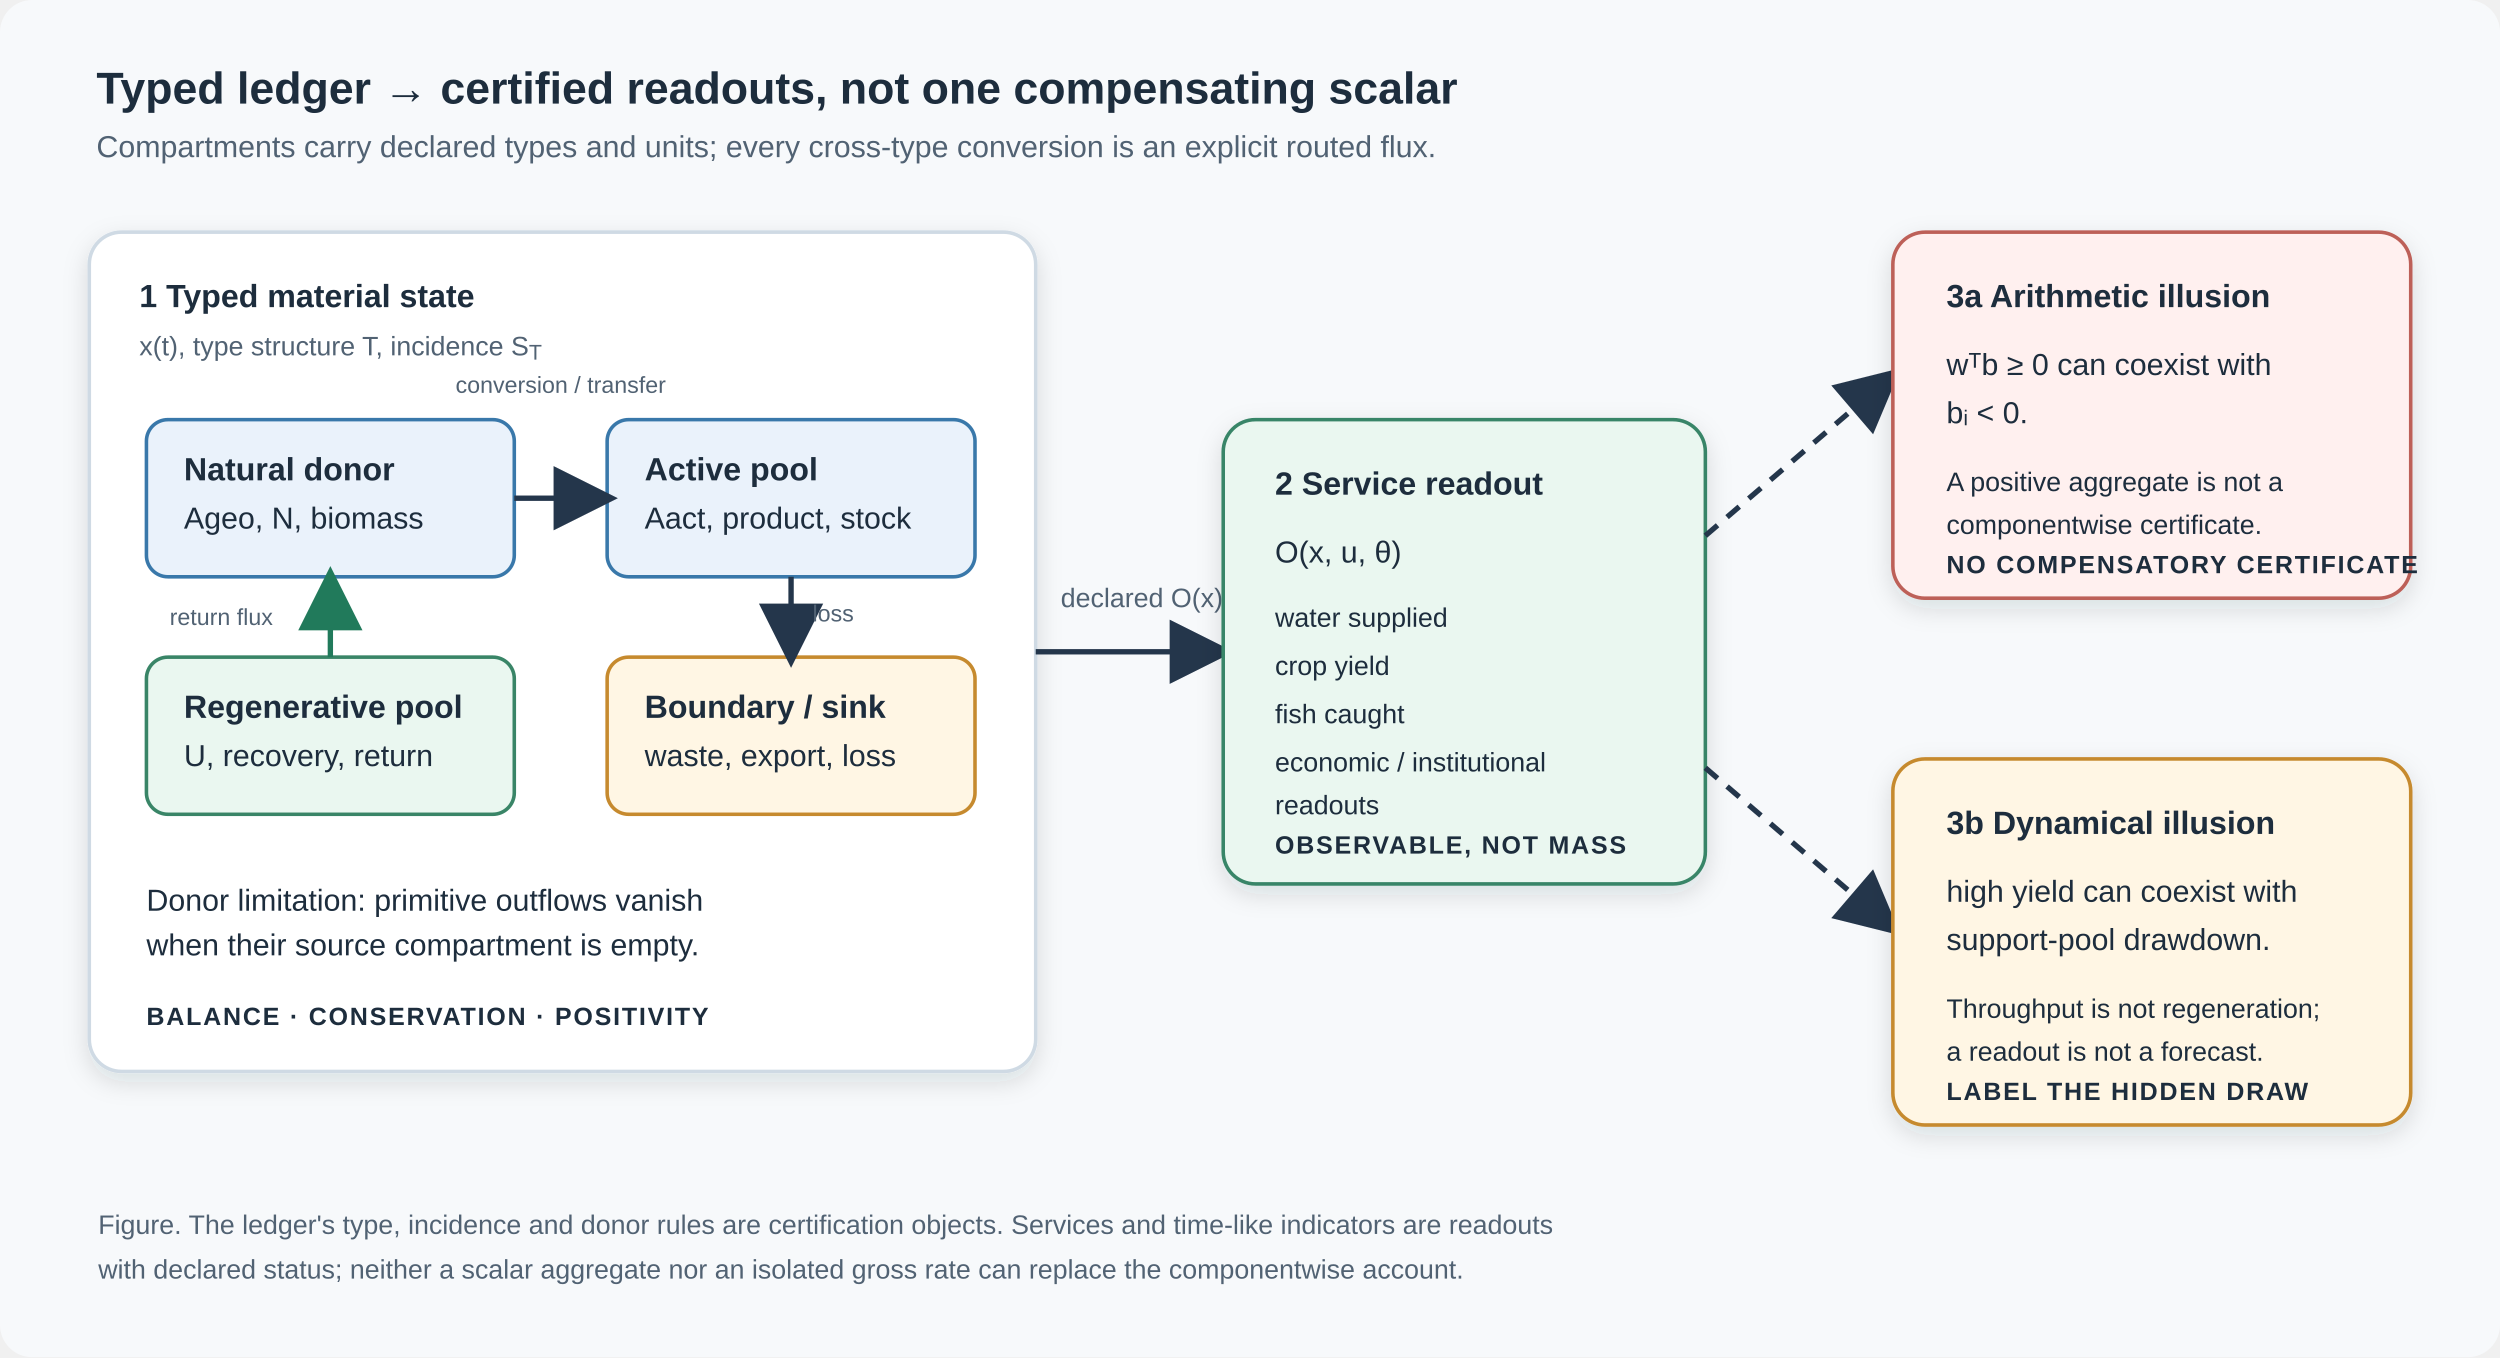
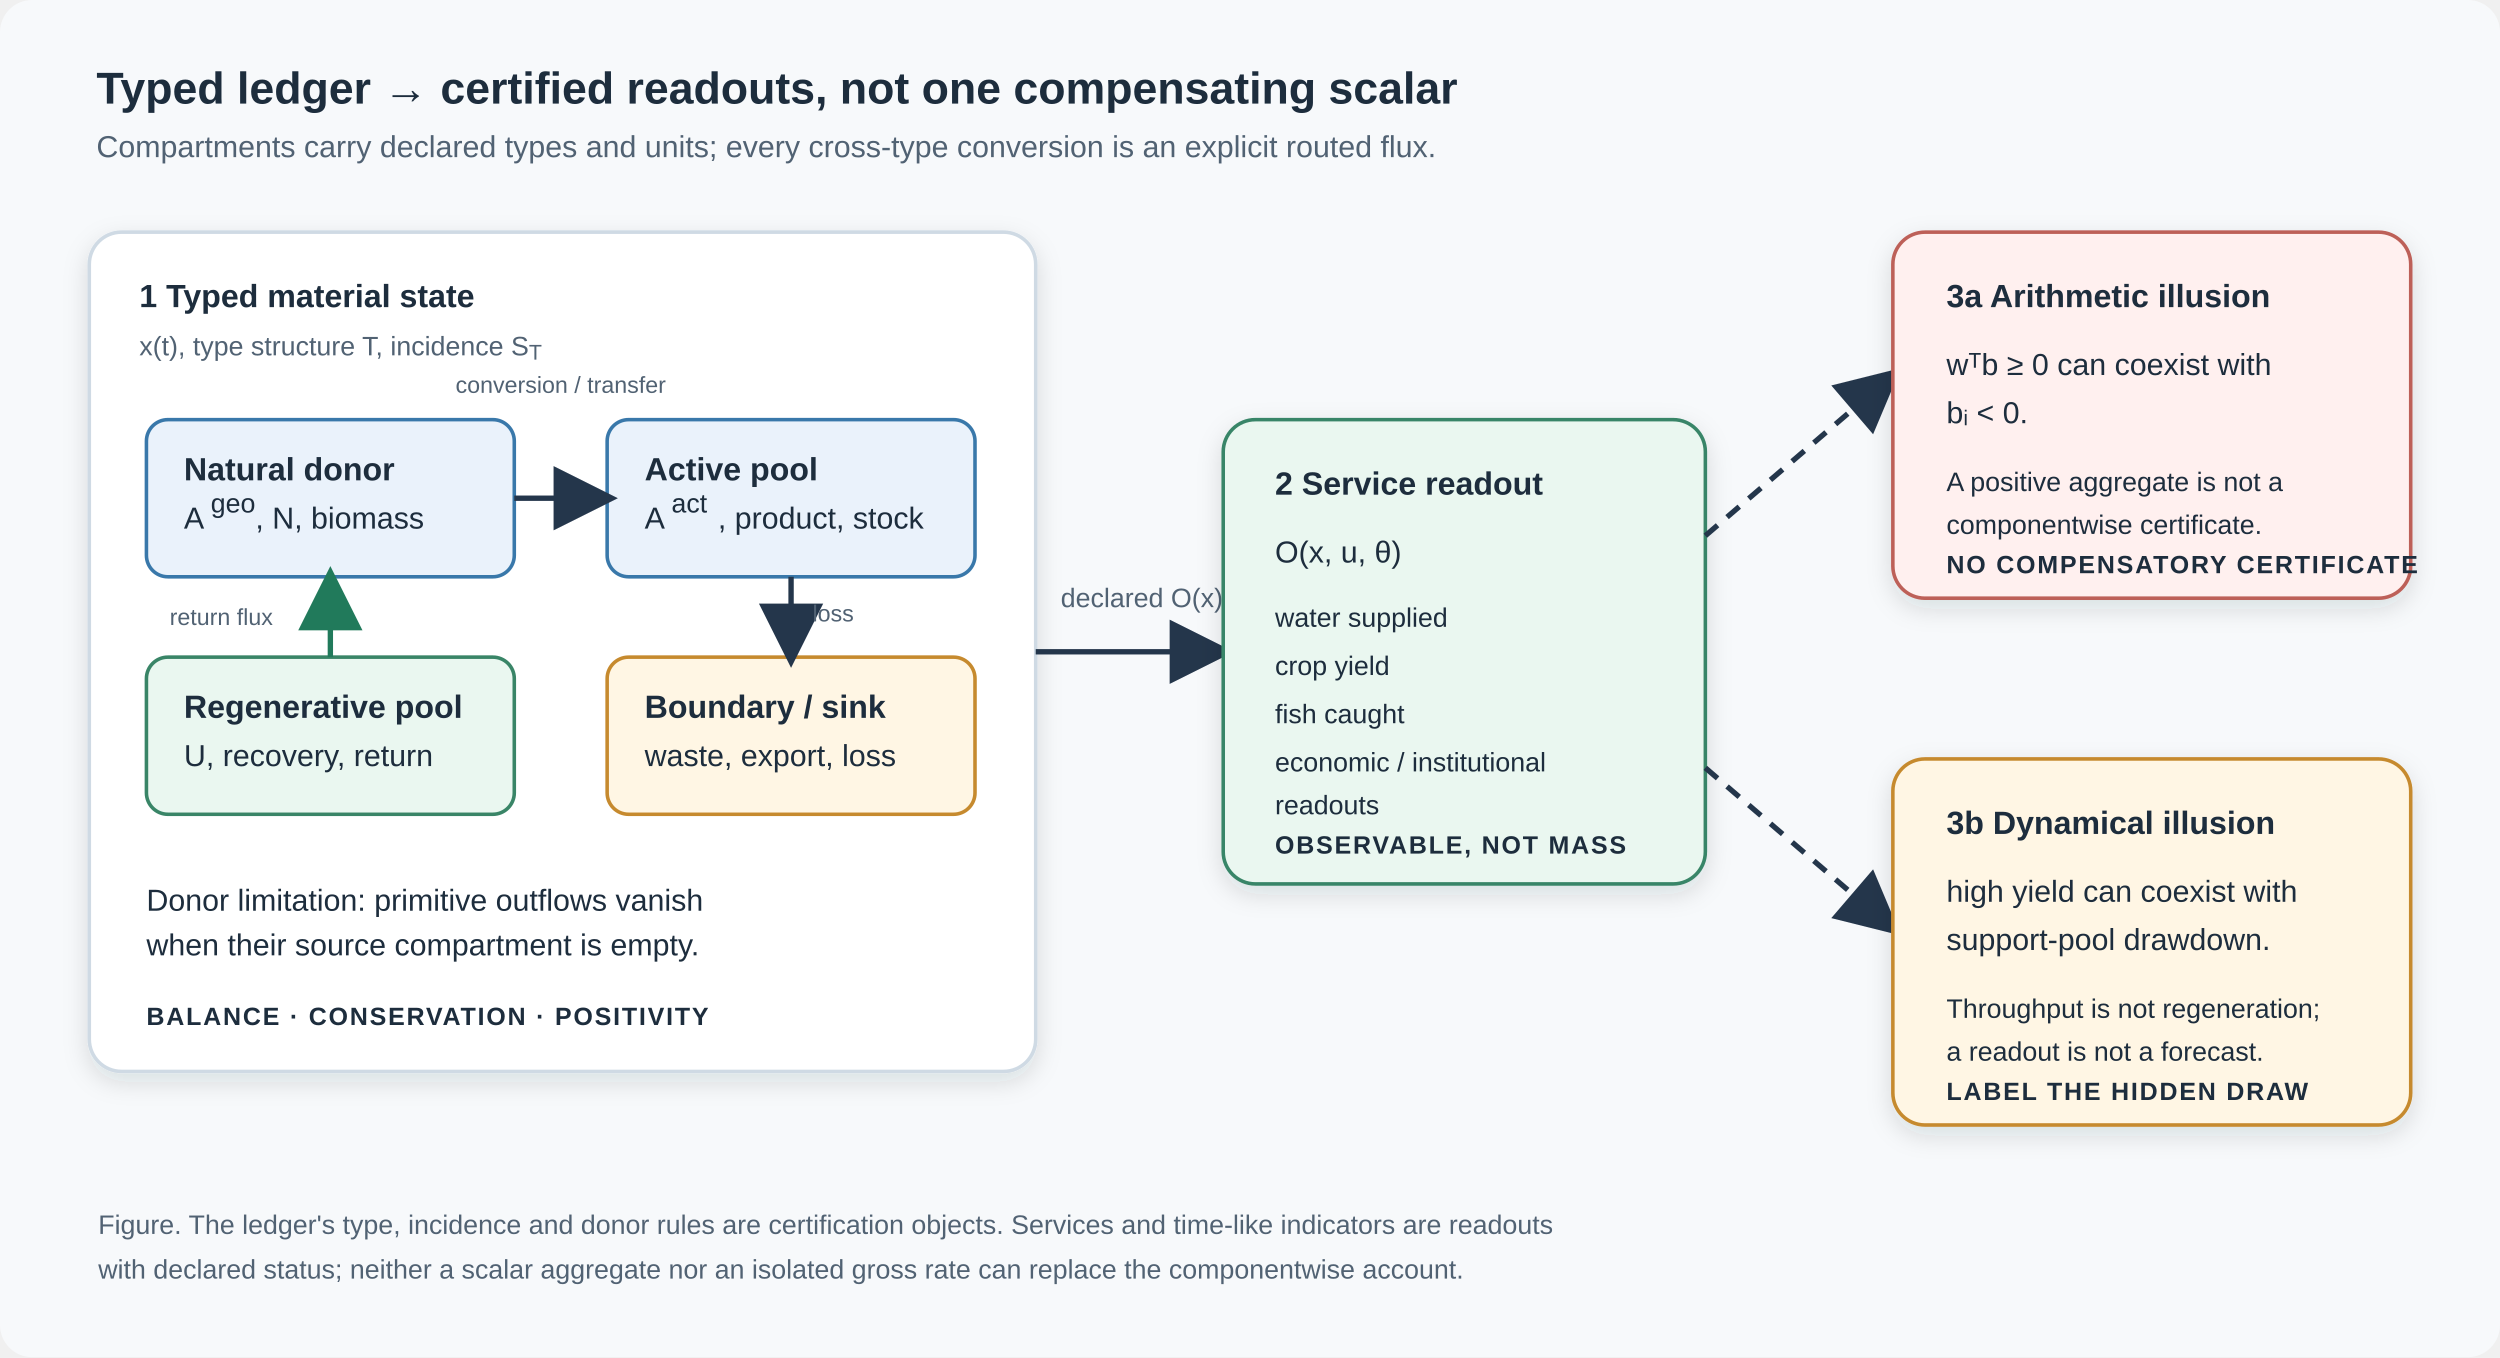
<svg xmlns="http://www.w3.org/2000/svg" width="1400" height="760" viewBox="0 0 1400 760" role="img" aria-labelledby="title desc">
  <defs>
    <marker id="arrow" markerWidth="12" markerHeight="12" refX="10" refY="6" orient="auto">
      <path d="M0,0 L12,6 L0,12 z" fill="#24364b" />
    </marker>
    <marker id="greenArrow" markerWidth="12" markerHeight="12" refX="10" refY="6" orient="auto">
      <path d="M0,0 L12,6 L0,12 z" fill="#217a5b" />
    </marker>
    <filter id="shadow" x="-20%" y="-20%" width="140%" height="140%">
      <feDropShadow dx="0" dy="5" stdDeviation="7" flood-color="#1c2b3a" flood-opacity="0.13" />
    </filter>
    <style>
      .bg{fill:#f7f9fb}.panel{fill:#fff;stroke:#cfdae4;stroke-width:2}.blue{fill:#eaf2fb;stroke:#3978aa;stroke-width:2}.green{fill:#eaf7f0;stroke:#398567;stroke-width:2}.amber{fill:#fff6e4;stroke:#c68a2e;stroke-width:2}.red{fill:#fff0ef;stroke:#bd6058;stroke-width:2}.ink{fill:#1d2d3d;font-family:Arial,Helvetica,sans-serif}.h{font-size:25px;font-weight:700}.sub{font-size:18px;font-weight:700}.body{font-size:17px}.small{font-size:15px}.tiny{font-size:13px}.muted{fill:#516273}.arrow{stroke:#24364b;stroke-width:3;fill:none;marker-end:url(#arrow)}.greenLine{stroke:#217a5b;stroke-width:3;fill:none;marker-end:url(#greenArrow)}.dashed{stroke-dasharray:9 7}.tag{font-size:14px;font-weight:700;letter-spacing:1px}
    </style>
  </defs>
  <rect class="bg" x="0" y="0" width="1400" height="760" rx="18" />
  <text class="ink h" x="54" y="58">Typed ledger → certified readouts, not one compensating scalar</text>
  <text class="ink muted body" x="54" y="88">Compartments carry declared types and units; every cross-type conversion is an explicit routed flux.</text>
  <rect class="panel" filter="url(#shadow)" x="50" y="130" width="530" height="470" rx="18" />
  <text class="ink sub" x="78" y="172">1  Typed material state</text>
  <text class="ink muted small" x="78" y="199">x(t), type structure T, incidence S<tspan baseline-shift="sub" font-size="12">T</tspan>
  </text>
  <rect class="blue" x="82" y="235" width="206" height="88" rx="12" />
  <text class="ink sub" x="103" y="269">Natural donor</text>
-   <text class="ink body" x="103" y="296">Ageo, N, biomass</text>
+   <text class="ink body" x="103" y="296">A</text>
+   <text class="ink small" x="118" y="287">geo</text>
+   <text class="ink body" x="143" y="296">, N, biomass</text>
  <rect class="blue" x="340" y="235" width="206" height="88" rx="12" />
  <text class="ink sub" x="361" y="269">Active pool</text>
-   <text class="ink body" x="361" y="296">Aact, product, stock</text>
+   <text class="ink body" x="361" y="296">A</text>
+   <text class="ink small" x="376" y="287">act</text>
+   <text class="ink body" x="402" y="296">, product, stock</text>
  <rect class="green" x="82" y="368" width="206" height="88" rx="12" />
  <text class="ink sub" x="103" y="402">Regenerative pool</text>
  <text class="ink body" x="103" y="429">U, recovery, return</text>
  <rect class="amber" x="340" y="368" width="206" height="88" rx="12" />
  <text class="ink sub" x="361" y="402">Boundary / sink</text>
  <text class="ink body" x="361" y="429">waste, export, loss</text>
  <path class="arrow" d="M288 279 L340 279" />
  <text class="ink tiny muted" x="314" y="220" text-anchor="middle">conversion / transfer</text>
  <path class="greenLine" d="M185 368 L185 323" />
  <text class="ink tiny muted" x="95" y="350">return flux</text>
  <path class="arrow" d="M443 323 L443 368" />
  <text class="ink tiny muted" x="455" y="348">loss</text>
  <text class="ink body" x="82" y="510">Donor limitation: primitive outflows vanish</text>
  <text class="ink body" x="82" y="535">when their source compartment is empty.</text>
  <text class="ink tag" x="82" y="574" fill="#3978aa">BALANCE · CONSERVATION · POSITIVITY</text>
  <path class="arrow" d="M580 365 L685 365" />
  <text class="ink small muted" x="594" y="340">declared O(x)</text>
  <rect class="green" filter="url(#shadow)" x="685" y="235" width="270" height="260" rx="18" />
  <text class="ink sub" x="714" y="277">2  Service readout</text>
  <text class="ink body" x="714" y="315">O(x, u, θ)</text>
  <text class="ink small" x="714" y="351">water supplied</text>
  <text class="ink small" x="714" y="378">crop yield</text>
  <text class="ink small" x="714" y="405">fish caught</text>
  <text class="ink small" x="714" y="432">economic / institutional</text>
  <text class="ink small" x="714" y="456">readouts</text>
  <text class="ink tag" x="714" y="478" fill="#217a5b">OBSERVABLE, NOT MASS</text>
  <path class="arrow dashed" d="M955 300 L1060 210" />
  <path class="arrow dashed" d="M955 430 L1060 520" />
  <rect class="red" filter="url(#shadow)" x="1060" y="130" width="290" height="205" rx="18" />
  <text class="ink sub" x="1090" y="172">3a  Arithmetic illusion</text>
  <text class="ink body" x="1090" y="210">wᵀb ≥ 0 can coexist with</text>
  <text class="ink body" x="1090" y="237">bᵢ &lt; 0.</text>
  <text class="ink small" x="1090" y="275">A positive aggregate is not a</text>
  <text class="ink small" x="1090" y="299">componentwise certificate.</text>
  <text class="ink tag" x="1090" y="321" fill="#bd6058">NO COMPENSATORY CERTIFICATE</text>
  <rect class="amber" filter="url(#shadow)" x="1060" y="425" width="290" height="205" rx="18" />
  <text class="ink sub" x="1090" y="467">3b  Dynamical illusion</text>
  <text class="ink body" x="1090" y="505">high yield can coexist with</text>
  <text class="ink body" x="1090" y="532">support-pool drawdown.</text>
  <text class="ink small" x="1090" y="570">Throughput is not regeneration;</text>
  <text class="ink small" x="1090" y="594">a readout is not a forecast.</text>
  <text class="ink tag" x="1090" y="616" fill="#c68a2e">LABEL THE HIDDEN DRAW</text>
  <text class="ink muted small" x="55" y="691">Figure. The ledger's type, incidence and donor rules are certification objects. Services and time-like indicators are readouts</text>
  <text class="ink muted small" x="55" y="716">with declared status; neither a scalar aggregate nor an isolated gross rate can replace the componentwise account.</text>
</svg>
